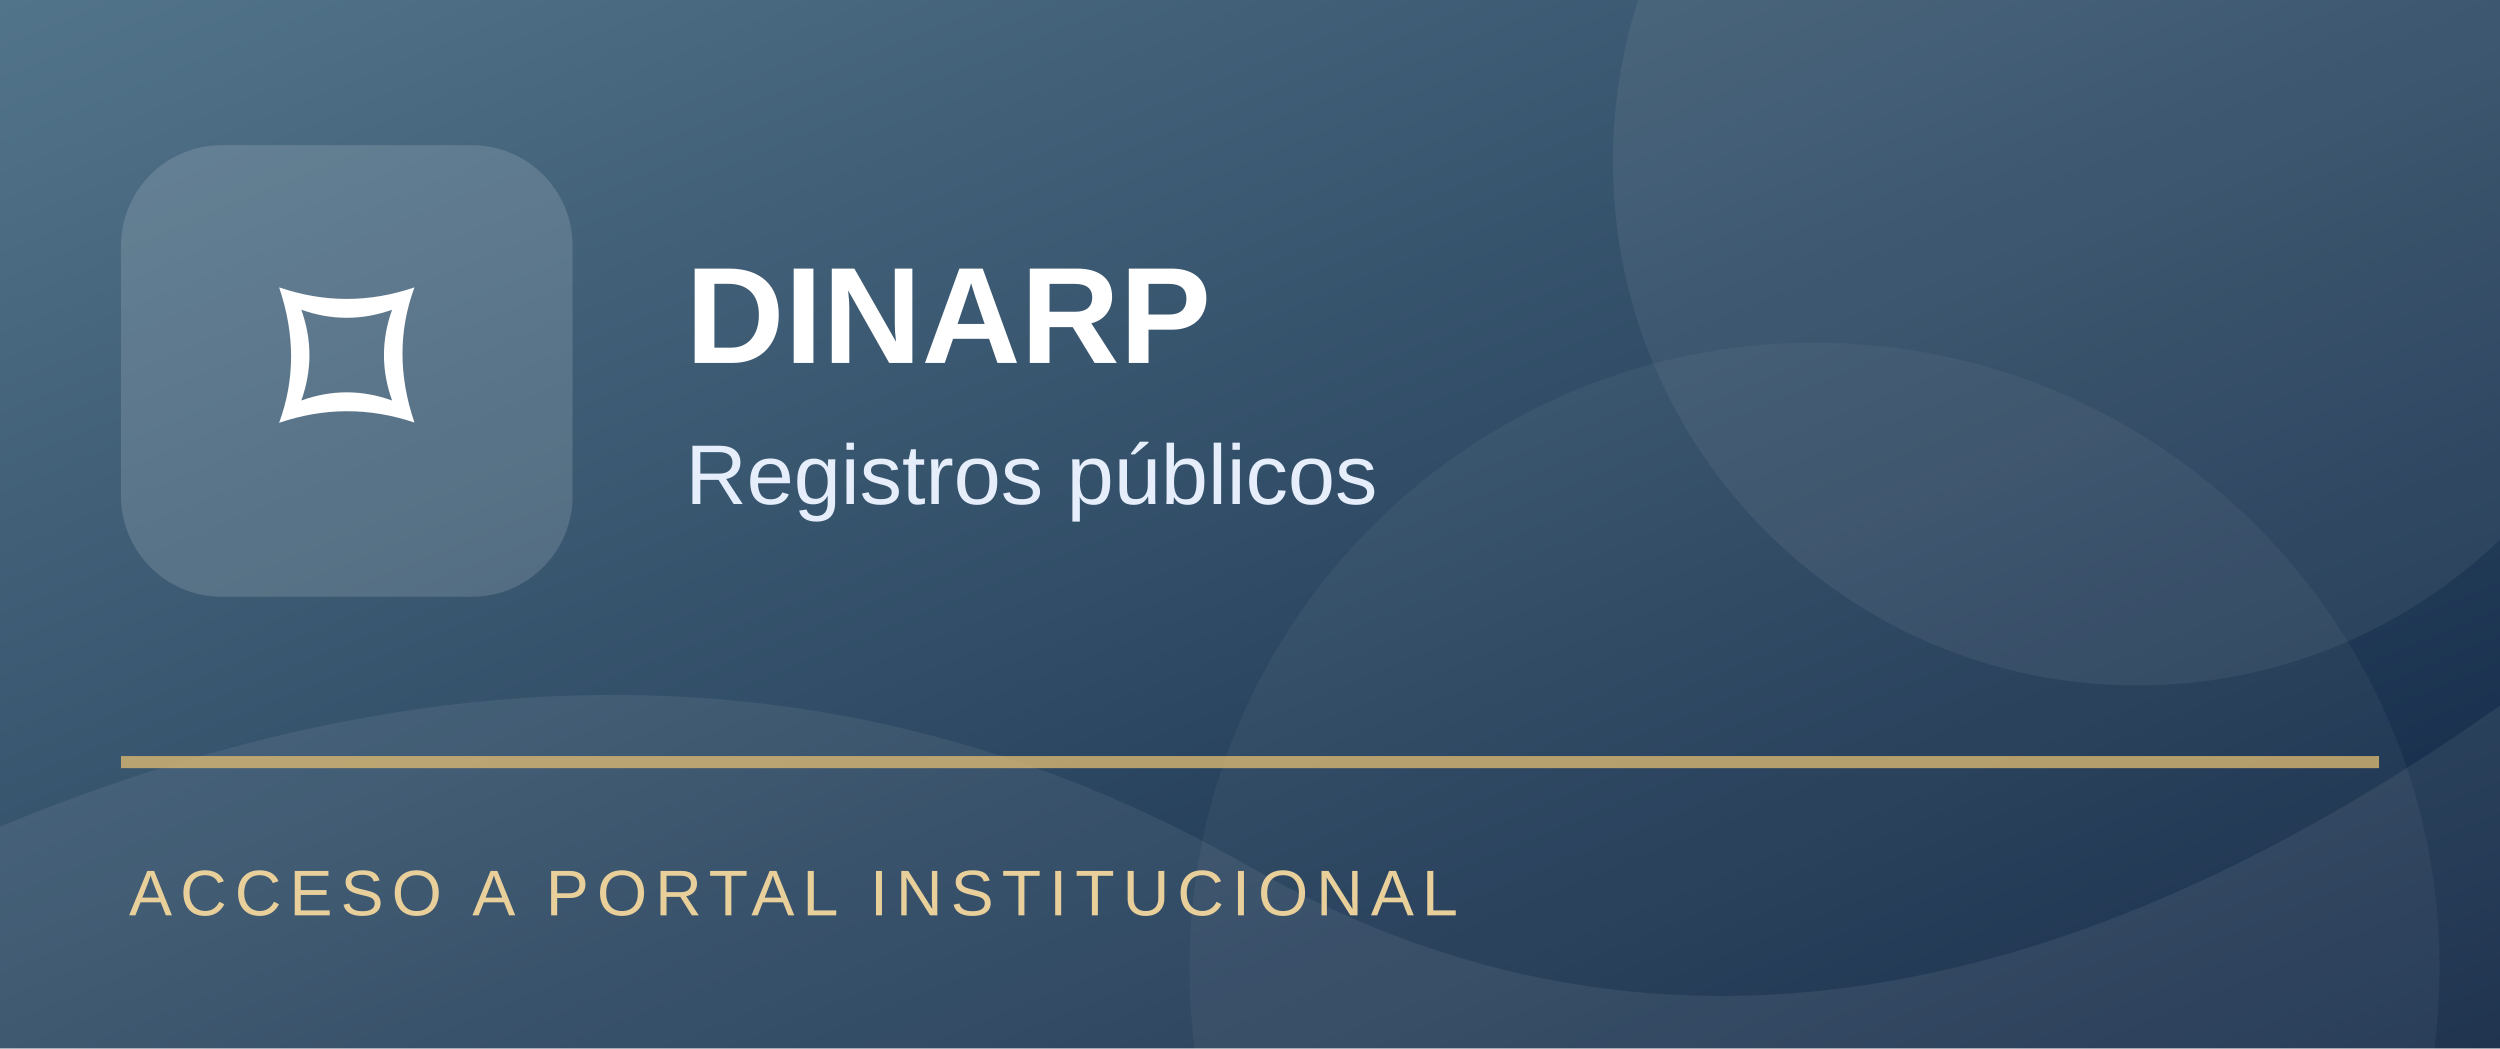
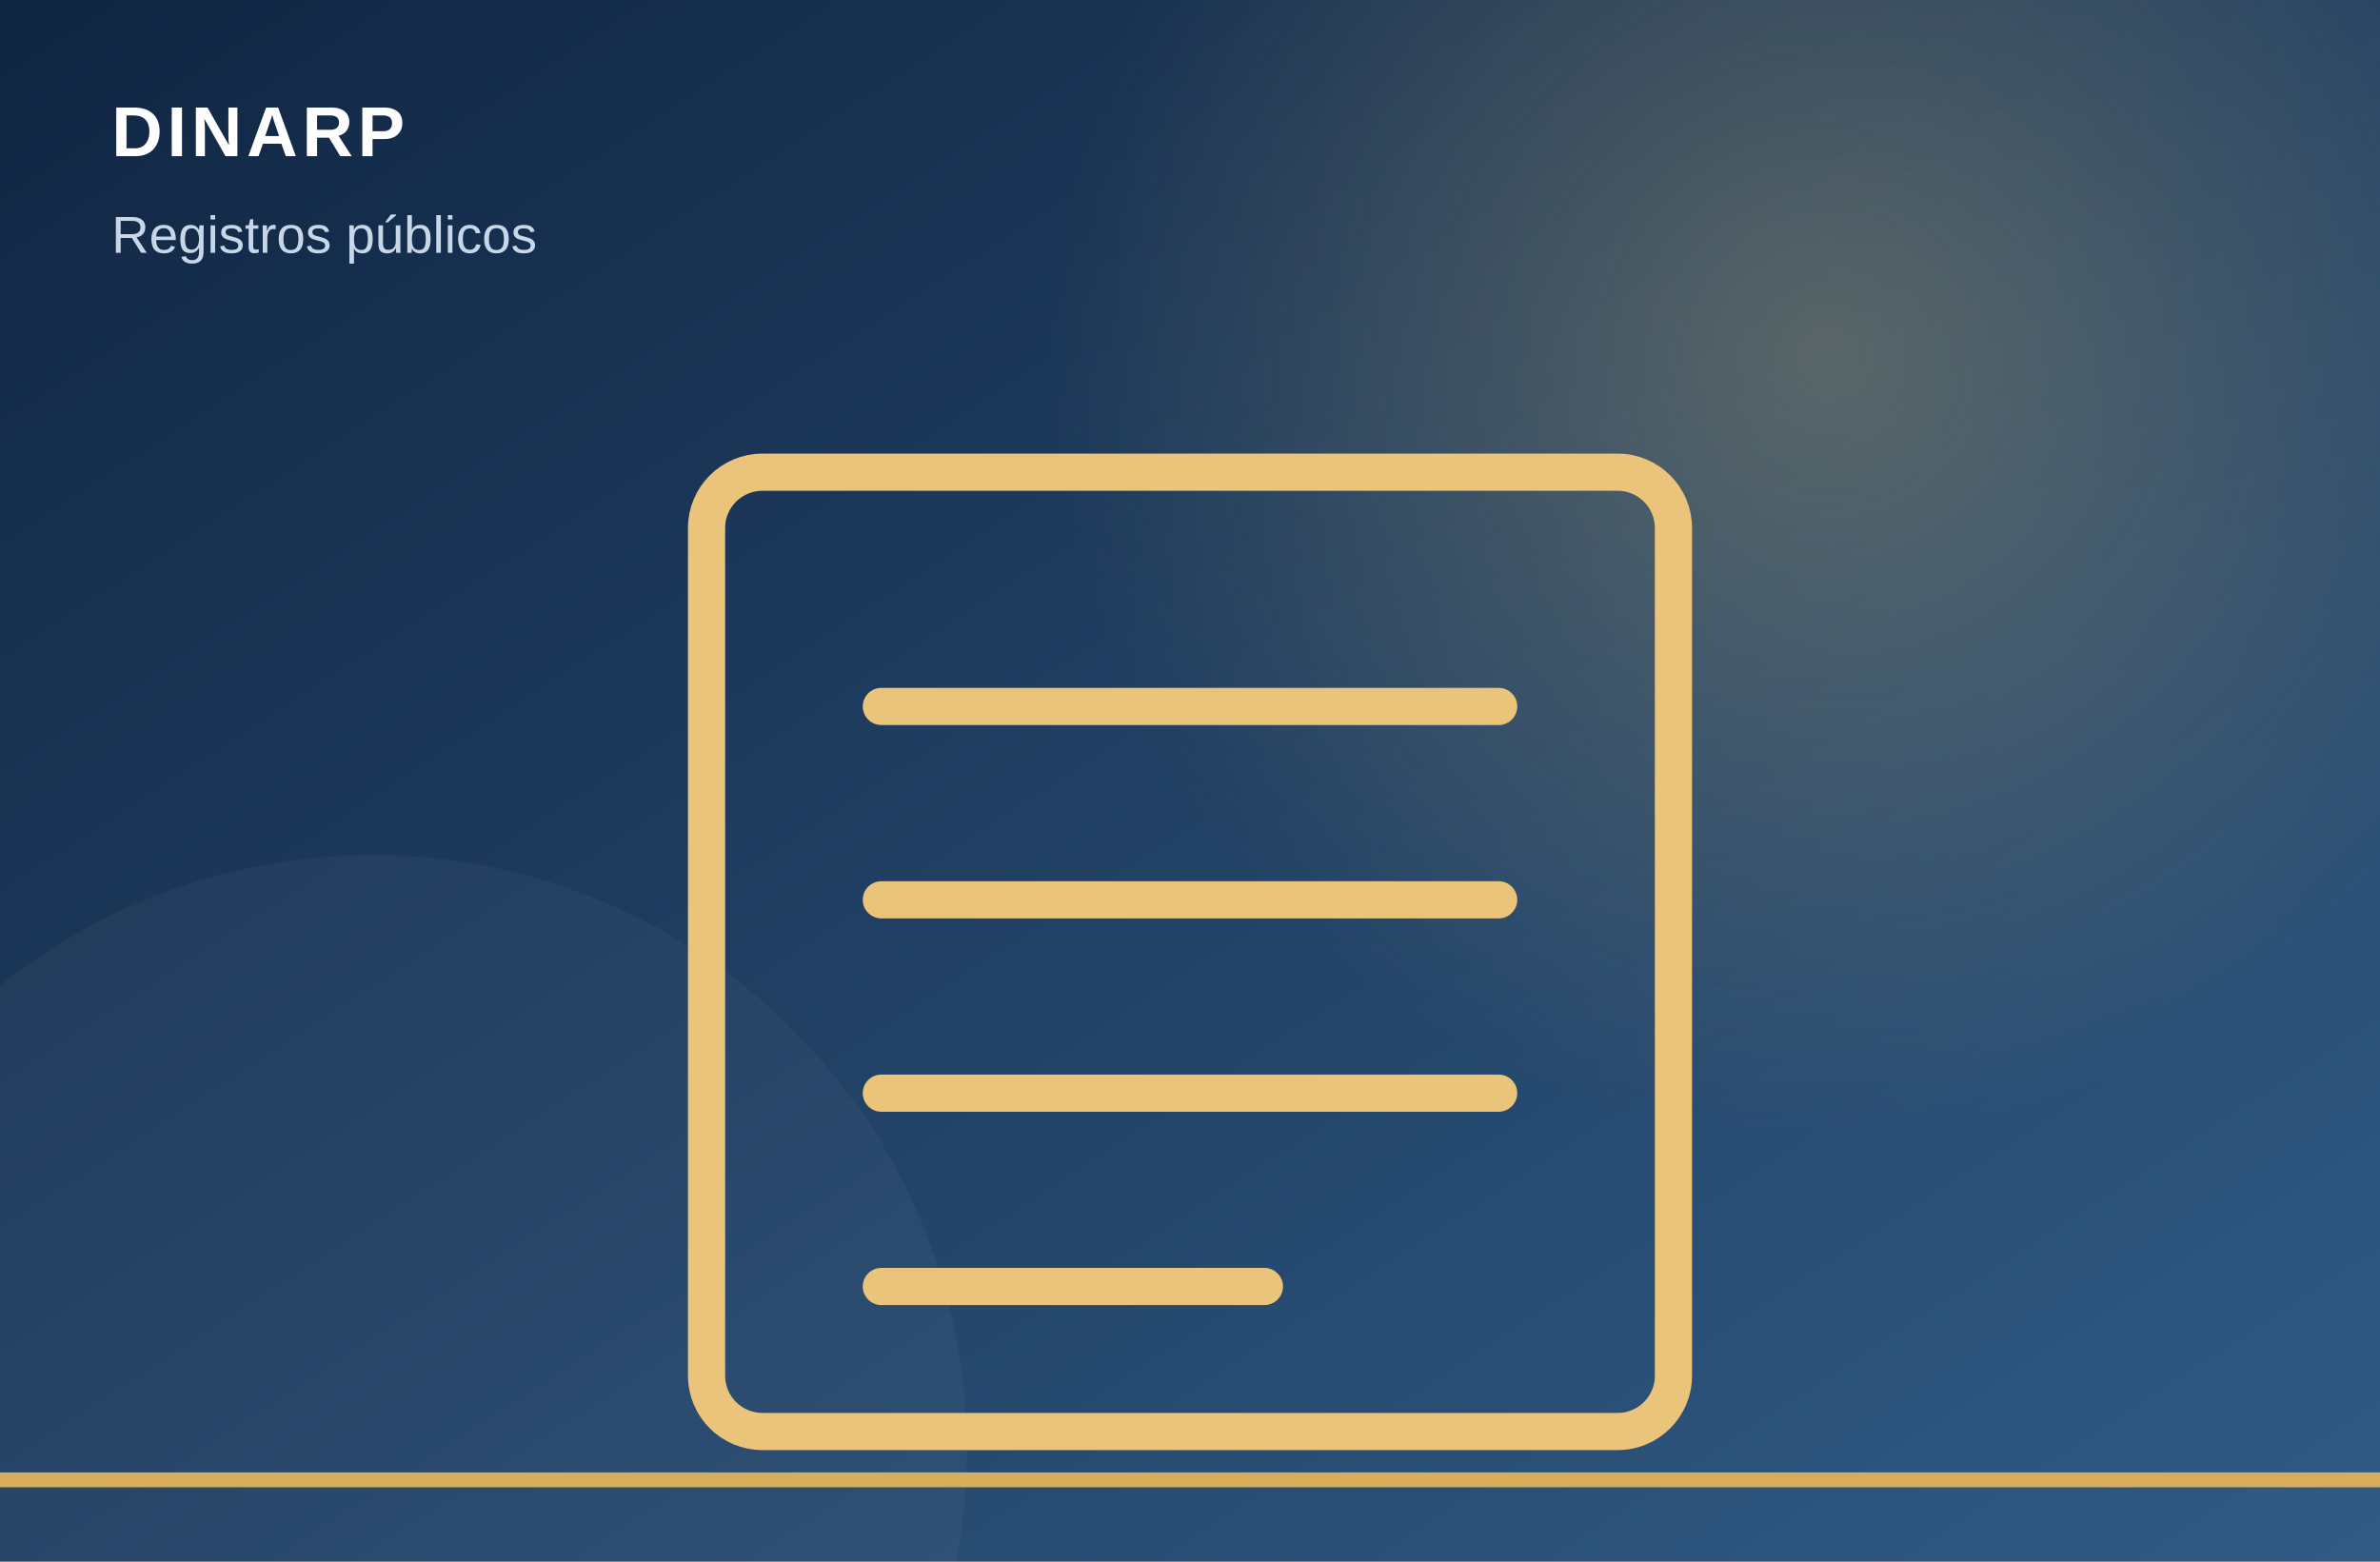
- <svg xmlns="http://www.w3.org/2000/svg" viewBox="0 0 620 260">
+ <svg xmlns="http://www.w3.org/2000/svg" viewBox="0 0 640 420">
  <defs>
-     <linearGradient id="g" x2="1" y2="1">
-       <stop stop-color="#52748a" />
-       <stop offset="1" stop-color="#102644" />
+     <linearGradient id="b" x2="1" y2="1">
+       <stop stop-color="#102542" />
+       <stop offset="1" stop-color="#315b85" />
    </linearGradient>
+     <radialGradient id="g">
+       <stop stop-color="#f4cf79" stop-opacity=".27" />
+       <stop offset="1" stop-color="#f4cf79" stop-opacity="0" />
+     </radialGradient>
  </defs>
-   <rect width="620" height="260" fill="url(#g)" />
-   <circle cx="530" cy="40" r="130" fill="#fff" opacity=".06" />
-   <circle cx="450" cy="240" r="155" fill="#fff" opacity=".045" />
-   <path d="M0 205 Q170 135 310 215 T620 175 V260 H0" fill="#fff" opacity=".07" />
-   <rect x="30" y="36" width="112" height="112" rx="25" fill="#fff" opacity=".14" />
-   <text x="86" y="112" font-family="Arial, sans-serif" font-size="63" fill="#fff" text-anchor="middle" font-weight="700">⌑</text>
-   <text x="170" y="90" font-family="Arial, sans-serif" font-size="34" fill="#fff" font-weight="800">DINARP</text>
-   <text x="170" y="125" font-family="Arial, sans-serif" font-size="21" fill="#e5eefa">Registros públicos</text>
-   <path d="M30 189 H590" stroke="#e3bd71" stroke-width="3" opacity=".75" />
-   <text x="32" y="227" font-family="Arial, sans-serif" font-size="16" fill="#e9d09b" letter-spacing="2">ACCESO A PORTAL INSTITUCIONAL</text>
+   <rect width="640" height="420" fill="url(#b)" />
+   <circle cx="492" cy="96" r="210" fill="url(#g)" />
+   <circle cx="100" cy="390" r="160" fill="#ffffff" opacity=".035" />
+   <g fill="none" stroke="#e9c47a" stroke-width="10" stroke-linejoin="round" stroke-linecap="round">
+     <rect x="190" y="127" width="260" height="258" rx="15" />
+     <path d="M237 190h166m-166 52h166m-166 52h166m-166 52h103" />
+   </g>
+   <path d="M0 398h640" stroke="#d6ad5a" stroke-width="4" />
+   <text x="30" y="42" font-family="Arial,sans-serif" font-size="19" font-weight="bold" fill="#fff" letter-spacing="1.2">DINARP</text>
+   <text x="30" y="68" font-family="Arial,sans-serif" font-size="14" fill="#c7d7e8">Registros públicos</text>
</svg>
